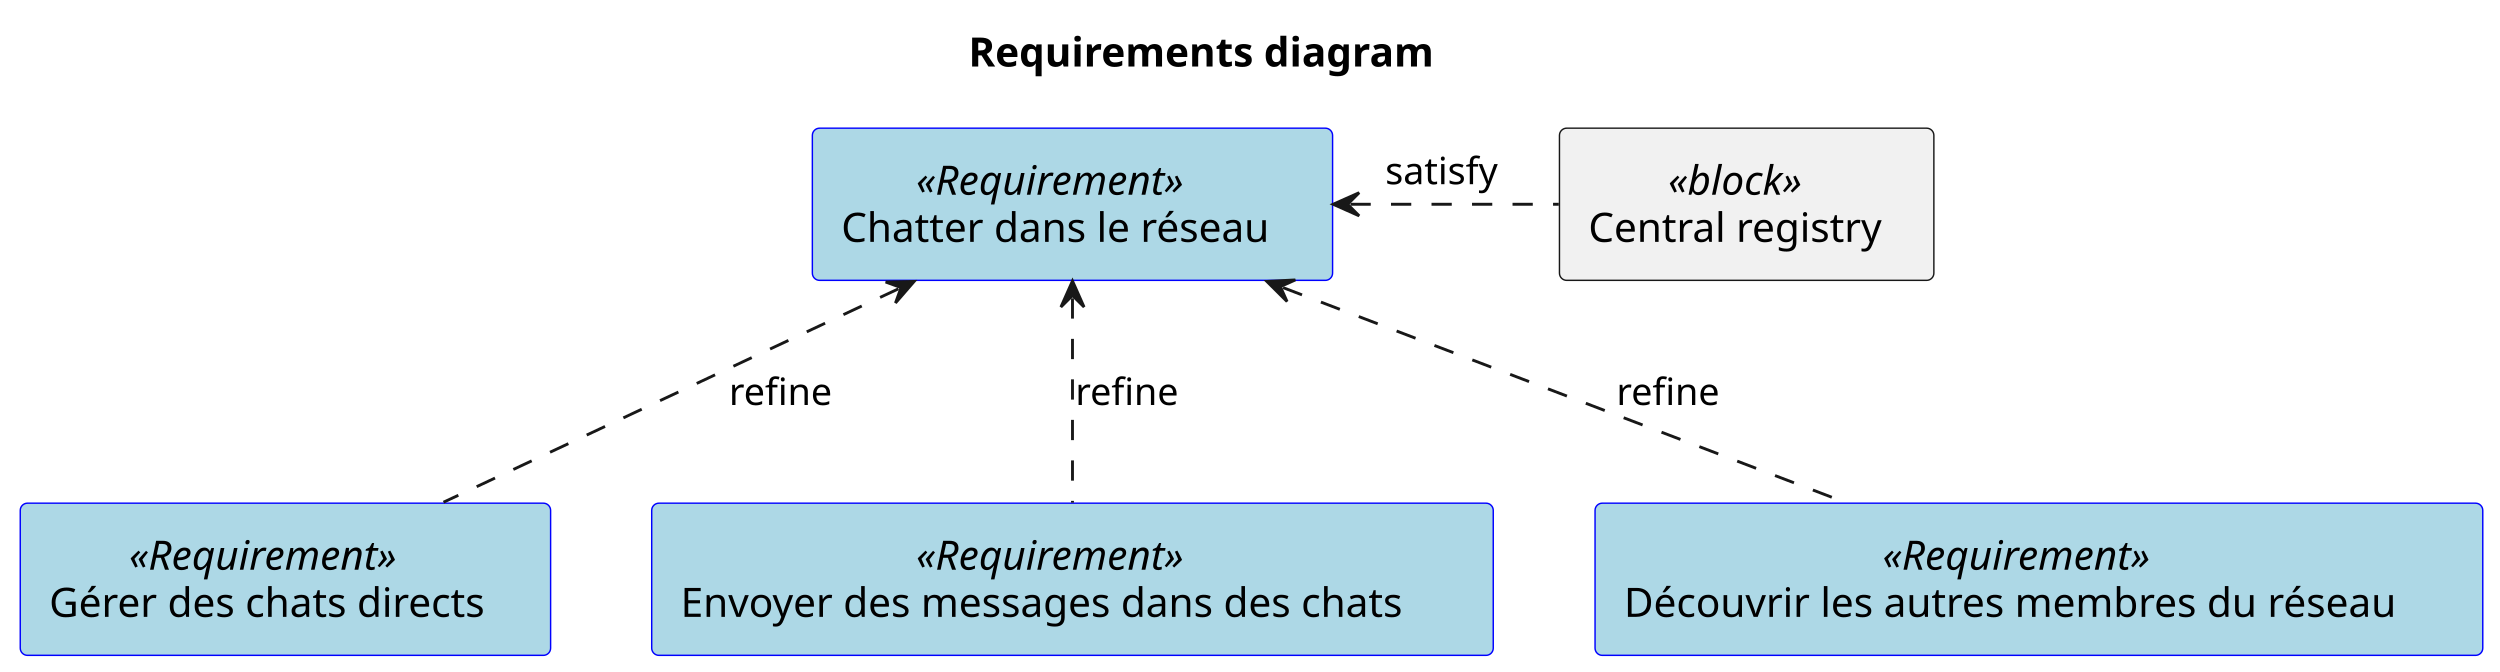
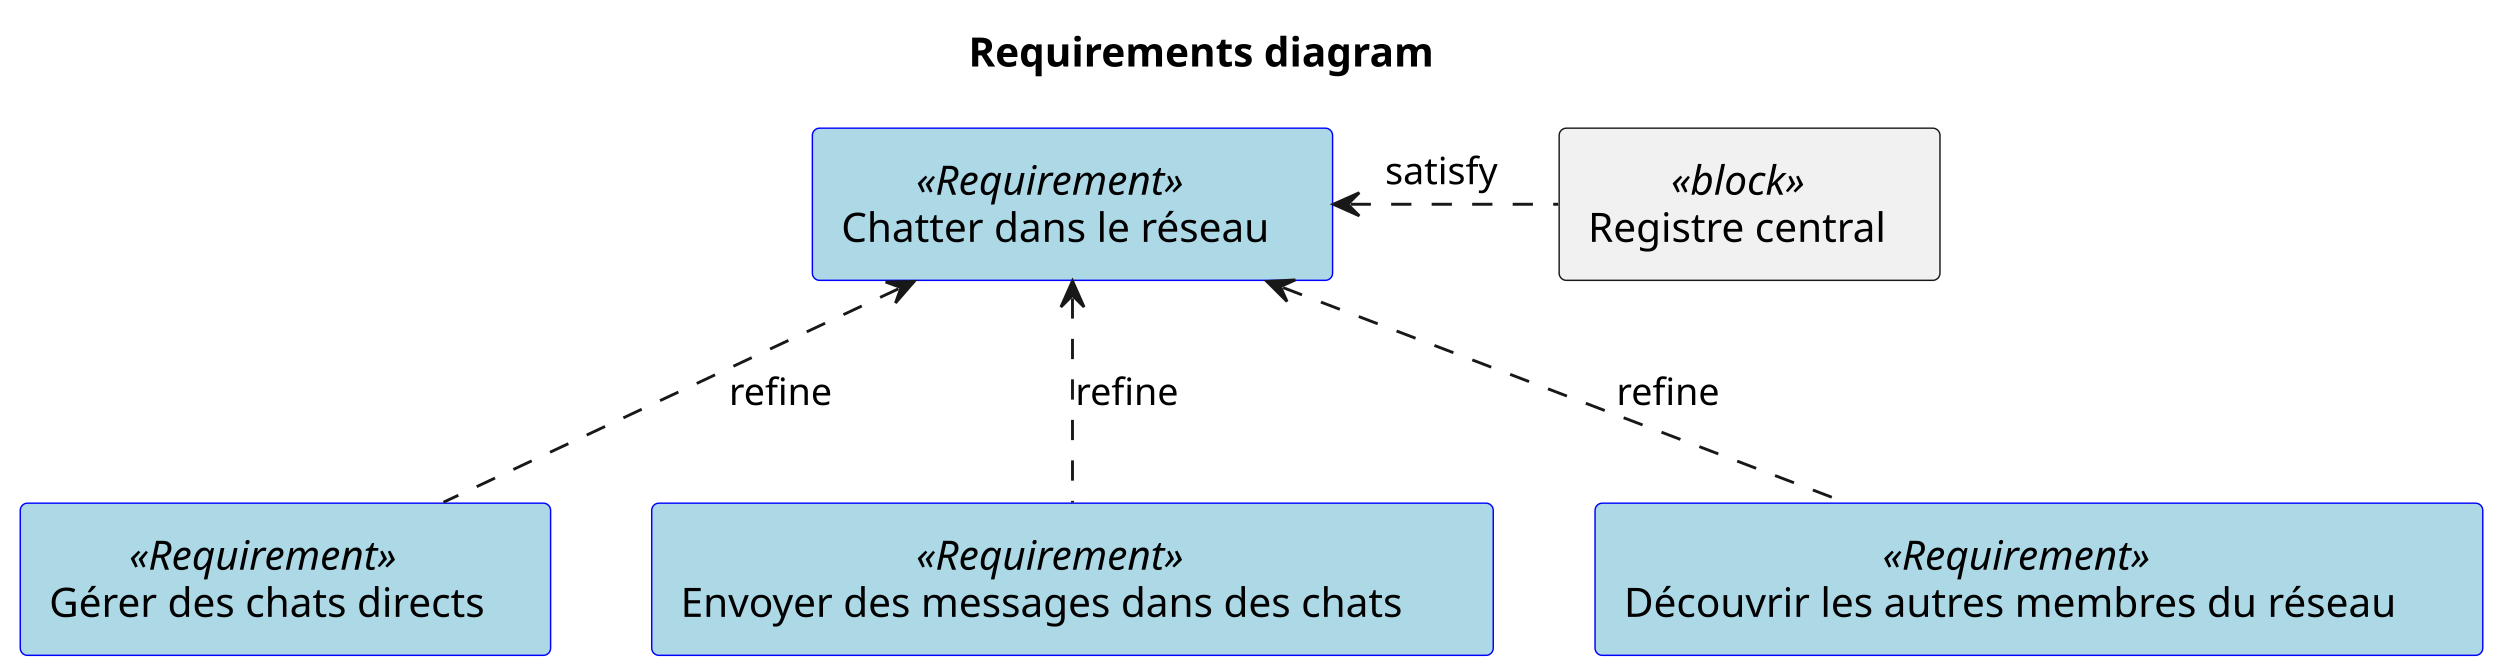
<svg xmlns="http://www.w3.org/2000/svg" contentStyleType="text/css" data-diagram-type="DESCRIPTION" height="232px" preserveAspectRatio="none" style="width:864px;height:232px;background:#FFFFFF;" version="1.1" viewBox="0 0 864 232" width="864px" zoomAndPan="magnify">
  <defs />
  <g>
    <g class="title" data-source-line="1">
      <text fill="#000000" font-family="sans-serif" font-size="14" font-weight="bold" lengthAdjust="spacing" textLength="180.64" x="334.703" y="22.995">Requirements diagram</text>
    </g>
    <g class="entity" data-qualified-name="r1" data-source-line="7" id="ent0002">
      <rect fill="#ADD8E6" height="52.594" rx="2.5" ry="2.5" style="stroke:#0000FF;stroke-width:0.5;" width="179.79" x="280.75" y="44.297" />
      <text fill="#000000" font-family="sans-serif" font-size="14" font-style="italic" lengthAdjust="spacing" textLength="108.103" x="316.593" y="67.292">«Requirement»</text>
      <text fill="#000000" font-family="sans-serif" font-size="14" lengthAdjust="spacing" textLength="159.79" x="290.75" y="83.589">Chatter dans le réseau</text>
    </g>
    <g class="entity" data-qualified-name="r2" data-source-line="8" id="ent0003">
      <rect fill="#ADD8E6" height="52.594" rx="2.5" ry="2.5" style="stroke:#0000FF;stroke-width:0.5;" width="183.29" x="7" y="173.897" />
      <text fill="#000000" font-family="sans-serif" font-size="14" font-style="italic" lengthAdjust="spacing" textLength="108.103" x="44.593" y="196.892">«Requirement»</text>
      <text fill="#000000" font-family="sans-serif" font-size="14" lengthAdjust="spacing" textLength="163.29" x="17" y="213.189">Gérer des chats directs</text>
    </g>
    <g class="entity" data-qualified-name="r3" data-source-line="9" id="ent0004">
      <rect fill="#ADD8E6" height="52.594" rx="2.5" ry="2.5" style="stroke:#0000FF;stroke-width:0.5;" width="290.84" x="225.23" y="173.897" />
      <text fill="#000000" font-family="sans-serif" font-size="14" font-style="italic" lengthAdjust="spacing" textLength="108.103" x="316.598" y="196.892">«Requirement»</text>
      <text fill="#000000" font-family="sans-serif" font-size="14" lengthAdjust="spacing" textLength="270.84" x="235.23" y="213.189">Envoyer des messages dans des chats</text>
    </g>
    <g class="entity" data-qualified-name="r4" data-source-line="10" id="ent0005">
      <rect fill="#ADD8E6" height="52.594" rx="2.5" ry="2.5" style="stroke:#0000FF;stroke-width:0.5;" width="306.795" x="551.25" y="173.897" />
      <text fill="#000000" font-family="sans-serif" font-size="14" font-style="italic" lengthAdjust="spacing" textLength="108.103" x="650.596" y="196.892">«Requirement»</text>
      <text fill="#000000" font-family="sans-serif" font-size="14" lengthAdjust="spacing" textLength="286.795" x="561.25" y="213.189">Découvrir les autres membres du réseau</text>
    </g>
    <g class="entity" data-qualified-name="registry" data-source-line="12" id="ent0006">
-       <rect fill="#F1F1F1" height="52.594" rx="2.5" ry="2.5" style="stroke:#181818;stroke-width:0.5;" width="129.395" x="538.95" y="44.297" />
-       <text fill="#000000" font-family="sans-serif" font-size="14" font-style="italic" lengthAdjust="spacing" textLength="54.277" x="576.509" y="67.292">«block»</text>
-       <text fill="#000000" font-family="sans-serif" font-size="14" lengthAdjust="spacing" textLength="109.395" x="548.95" y="83.589">Central registry</text>
+       <rect fill="#F1F1F1" height="52.594" rx="2.5" ry="2.5" style="stroke:#181818;stroke-width:0.5;" width="131.617" x="538.84" y="44.297" />
+       <text fill="#000000" font-family="sans-serif" font-size="14" font-style="italic" lengthAdjust="spacing" textLength="54.277" x="577.51" y="67.292">«block»</text>
+       <text fill="#000000" font-family="sans-serif" font-size="14" lengthAdjust="spacing" textLength="111.617" x="548.84" y="83.589">Registre central</text>
    </g>
    <g class="link" data-entity-1="ent0002" data-entity-2="ent0003" data-link-type="dependency" data-source-line="14" id="lnk7">
      <path d="M310.498,99.814 C263.178,122.004 200.56,151.377 153.27,173.567" fill="none" id="r1-backto-r2" style="stroke:#181818;stroke-width:1;stroke-dasharray:7,7;" />
      <polygon fill="#181818" points="315.93,97.267,306.083,97.466,311.403,99.39,309.48,104.71,315.93,97.267" style="stroke:#181818;stroke-width:1;" />
      <text fill="#000000" font-family="sans-serif" font-size="13" lengthAdjust="spacing" textLength="37.769" x="251.93" y="139.964">refine</text>
    </g>
    <g class="link" data-entity-1="ent0002" data-entity-2="ent0004" data-link-type="dependency" data-source-line="15" id="lnk8">
      <path d="M370.65,103.107 C370.65,125.367 370.65,151.477 370.65,173.717" fill="none" id="r1-backto-r3" style="stroke:#181818;stroke-width:1;stroke-dasharray:7,7;" />
      <polygon fill="#181818" points="370.65,97.107,366.65,106.107,370.65,102.107,374.65,106.107,370.65,97.107" style="stroke:#181818;stroke-width:1;" />
      <text fill="#000000" font-family="sans-serif" font-size="13" lengthAdjust="spacing" textLength="37.769" x="371.65" y="139.964">refine</text>
    </g>
    <g class="link" data-entity-1="ent0002" data-entity-2="ent0005" data-link-type="dependency" data-source-line="16" id="lnk9">
      <path d="M443.435,99.408 C501.445,121.568 579.22,151.277 637.28,173.457" fill="none" id="r1-backto-r4" style="stroke:#181818;stroke-width:1;stroke-dasharray:7,7;" />
      <polygon fill="#181818" points="437.83,97.267,444.81,104.215,442.501,99.051,447.665,96.742,437.83,97.267" style="stroke:#181818;stroke-width:1;" />
      <text fill="#000000" font-family="sans-serif" font-size="13" lengthAdjust="spacing" textLength="37.769" x="558.64" y="139.964">refine</text>
    </g>
    <g class="link" data-entity-1="ent0002" data-entity-2="ent0006" data-link-type="dependency" data-source-line="18" id="lnk10">
-       <path d="M466.73,70.597 C492.72,70.597 514.57,70.597 538.72,70.597" fill="none" id="r1-backto-registry" style="stroke:#181818;stroke-width:1;stroke-dasharray:7,7;" />
-       <polygon fill="#181818" points="460.73,70.597,469.73,74.597,465.73,70.597,469.73,66.597,460.73,70.597" style="stroke:#181818;stroke-width:1;" />
-       <text fill="#000000" font-family="sans-serif" font-size="13" lengthAdjust="spacing" textLength="42.491" x="478.74" y="63.664">satisfy</text>
+       <path d="M466.78,70.597 C492.66,70.597 514.39,70.597 538.53,70.597" fill="none" id="r1-backto-registry" style="stroke:#181818;stroke-width:1;stroke-dasharray:7,7;" />
+       <polygon fill="#181818" points="460.78,70.597,469.78,74.597,465.78,70.597,469.78,66.597,460.78,70.597" style="stroke:#181818;stroke-width:1;" />
+       <text fill="#000000" font-family="sans-serif" font-size="13" lengthAdjust="spacing" textLength="42.491" x="478.69" y="63.664">satisfy</text>
    </g>
  </g>
</svg>
